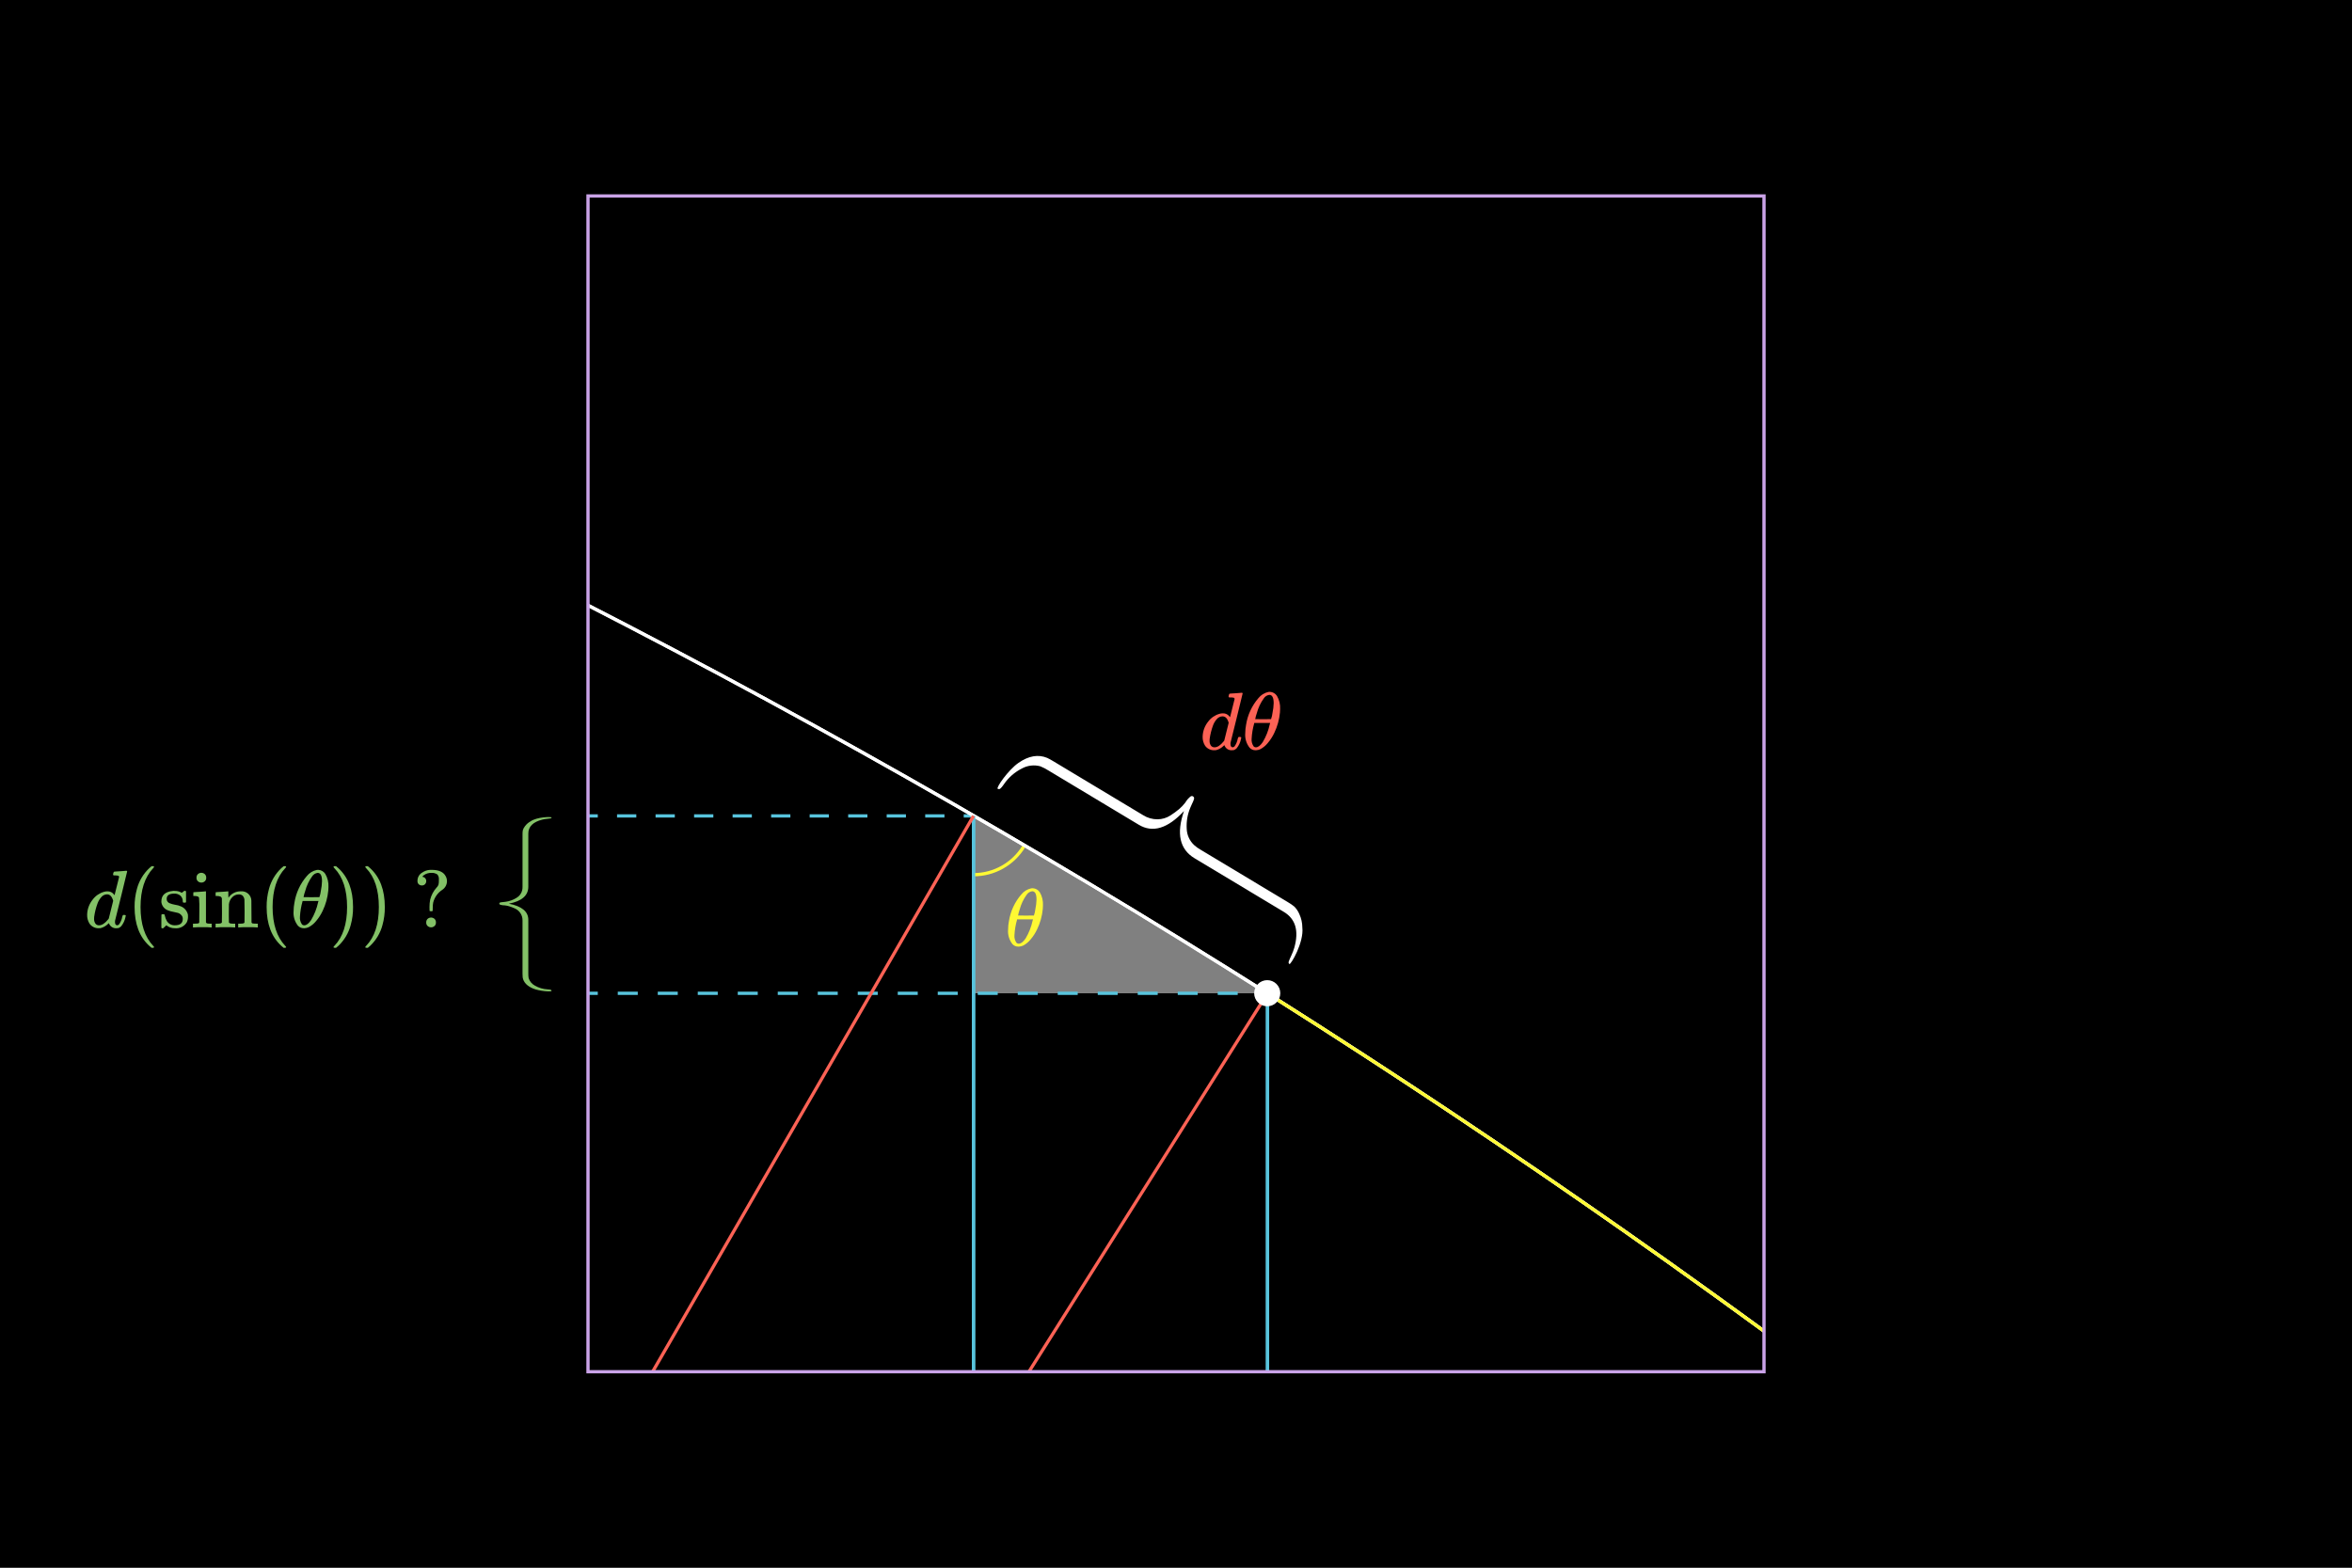
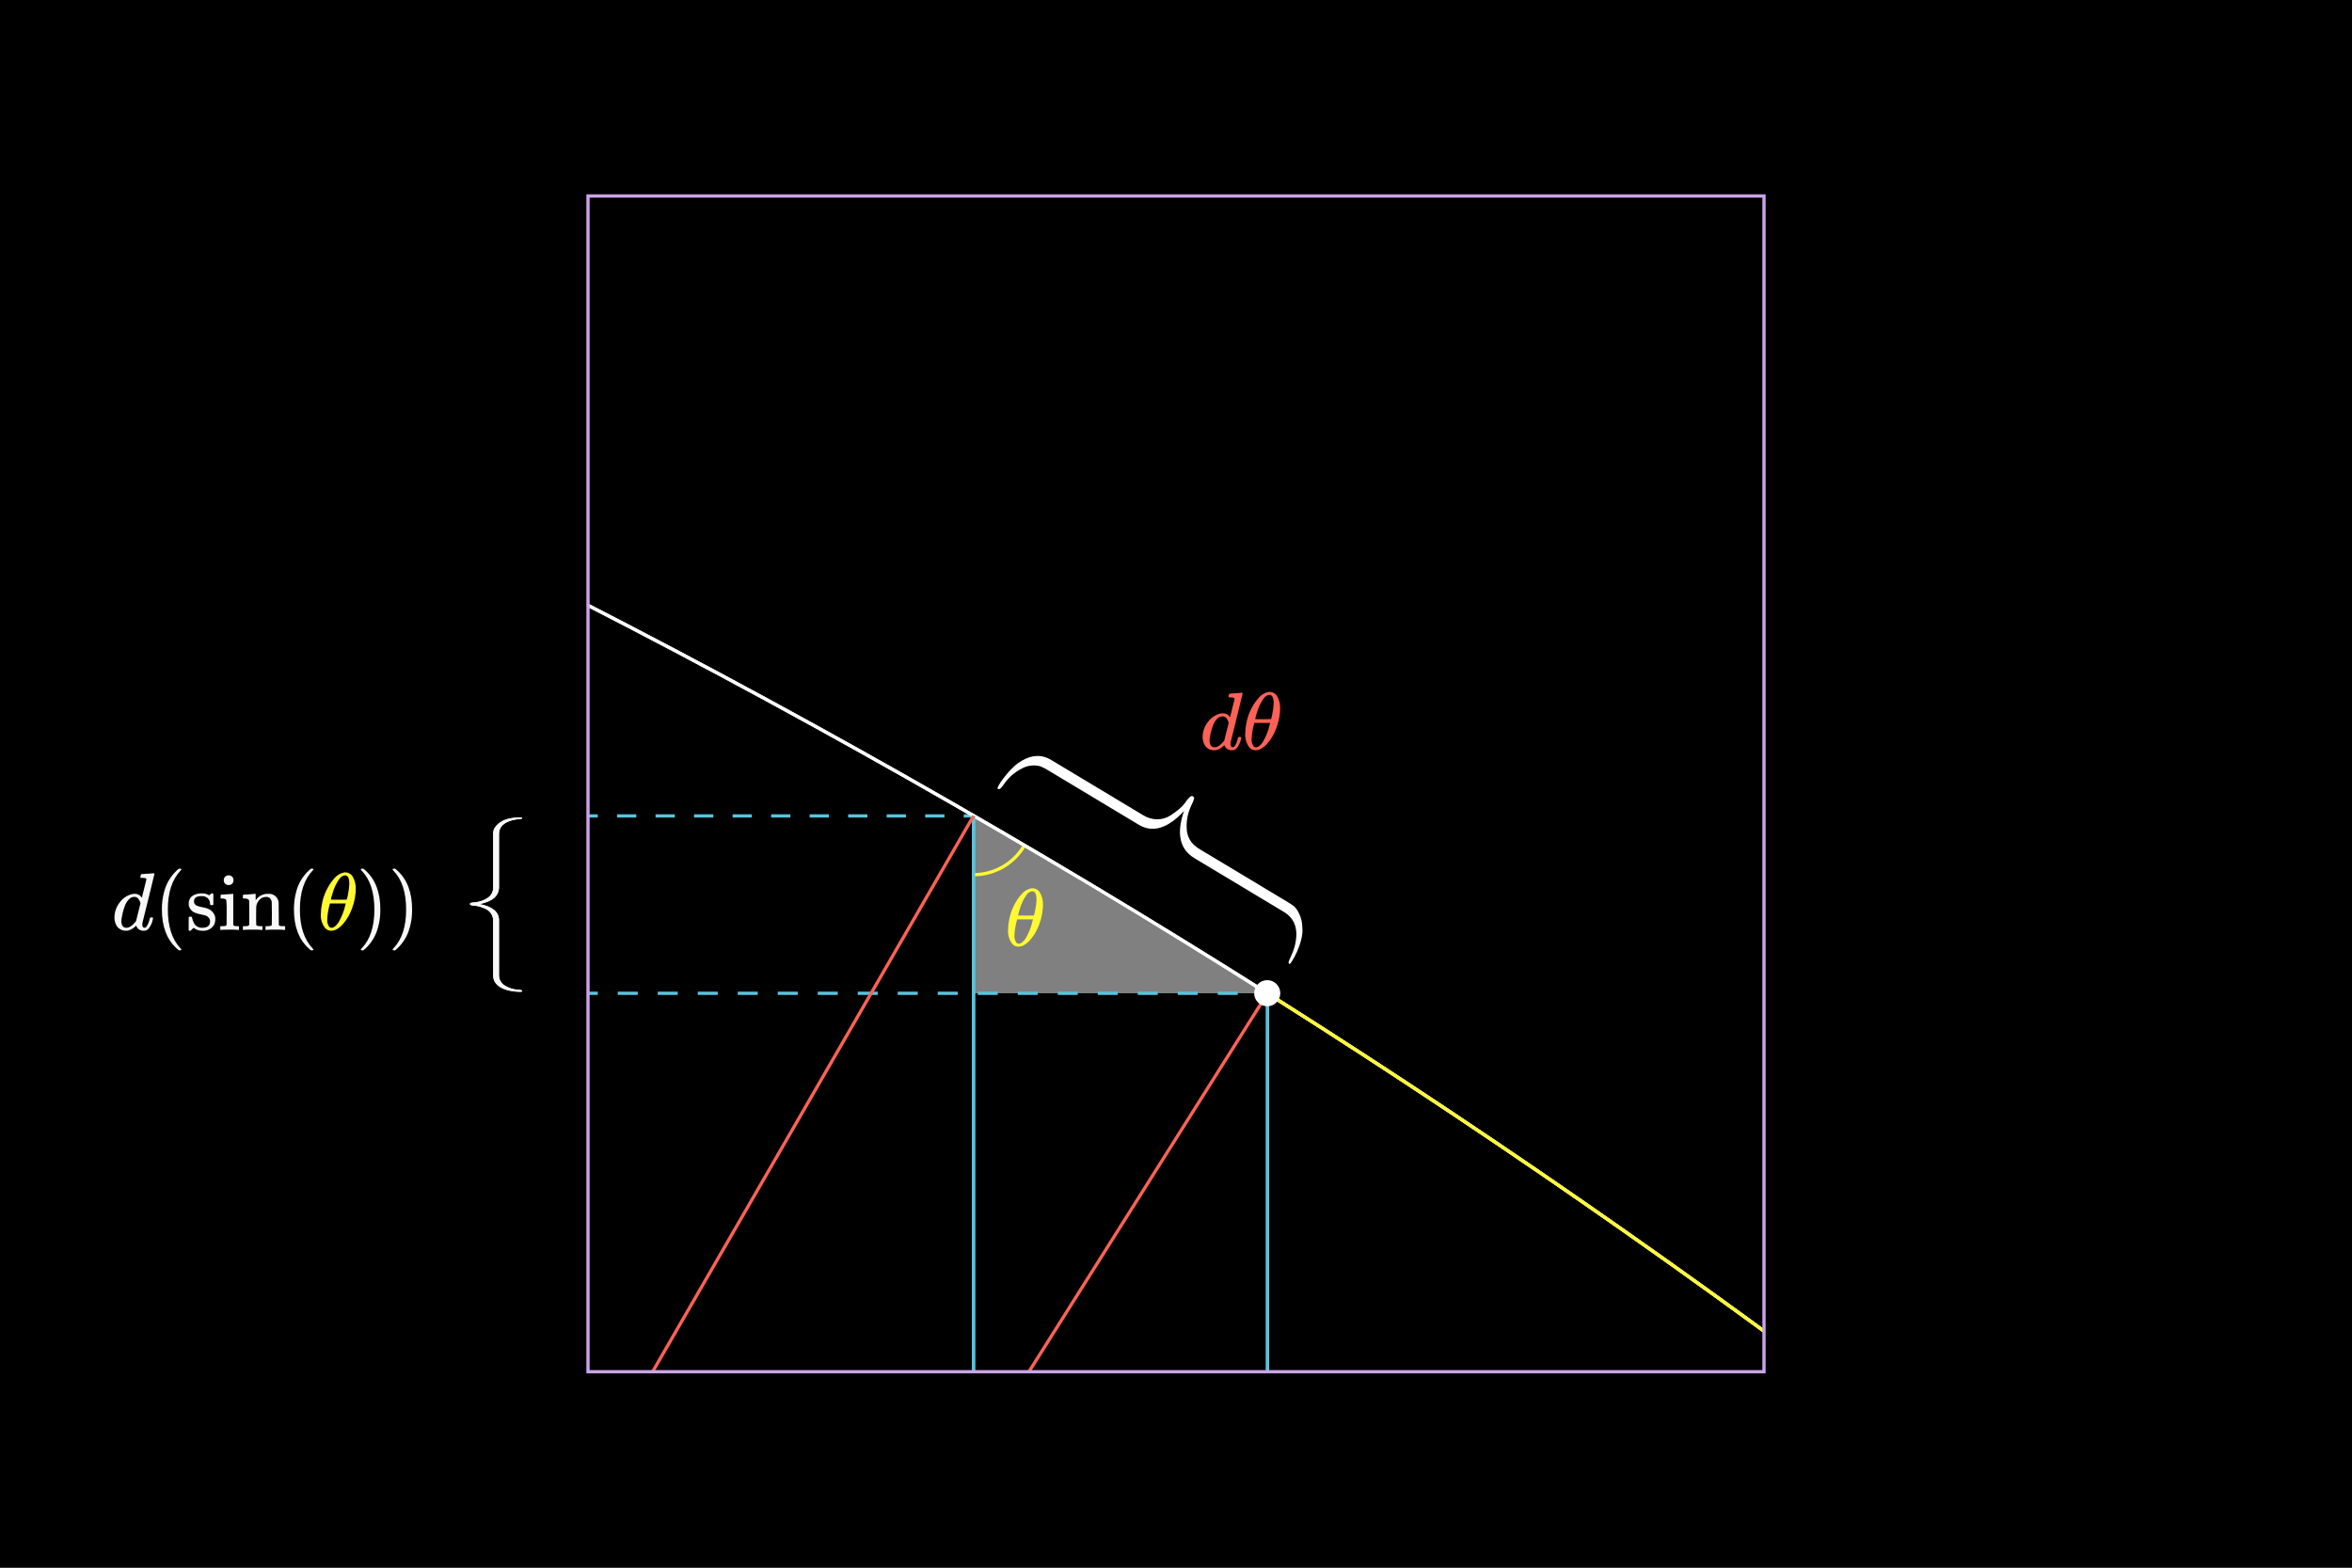
<svg xmlns="http://www.w3.org/2000/svg" width="720" height="480" viewBox="0 0 720 480">
  <defs>
    <clipPath id="a">
      <rect x="180" y="60" width="360" height="360" style="fill: none" />
    </clipPath>
  </defs>
  <g>
    <rect width="720" height="480" />
    <rect width="720" height="480" style="opacity: 0.4" />
  </g>
  <g>
    <polygon points="298.018 249.82 298.018 304.132 388.018 304.132 298.018 249.82" style="fill: #fff;opacity: 0.5" />
    <g>
      <path d="M378.277,212.259q.375-.024.849-.063t.713-.062c.158-.016.246-.025.262-.025.2,0,.3.067.3.2q0,.175-1.838,7.563t-1.863,7.512a2.166,2.166,0,0,0-.024.375c0,.7.232,1.05.7,1.05a1.067,1.067,0,0,0,.5-.225,5.671,5.671,0,0,0,1.026-2.4c.1-.334.183-.508.25-.525a.718.718,0,0,1,.25-.025h.1q.476,0,.475.2a2.152,2.152,0,0,1-.074.4,6.538,6.538,0,0,1-1.35,2.9,2.5,2.5,0,0,1-.8.525,2.683,2.683,0,0,1-.6.05,2.257,2.257,0,0,1-2.2-1.225,1.833,1.833,0,0,0-.125-.3c-.016-.016-.049-.008-.1.025l-.1.1a5.12,5.12,0,0,1-2.375,1.375,4.927,4.927,0,0,1-.625.025,3.316,3.316,0,0,1-2.724-1.375,4.866,4.866,0,0,1-.75-2.8,7.641,7.641,0,0,1,1.7-4.6,6.542,6.542,0,0,1,3.451-2.375,3.717,3.717,0,0,1,1.024-.15,2.4,2.4,0,0,1,2.1,1.05c.082.1.125.134.125.1q.024-.1.687-2.738t.688-2.762a.452.452,0,0,0-.15-.4,3.79,3.79,0,0,0-1-.125h-.526a.688.688,0,0,1-.162-.2,2.422,2.422,0,0,1,.063-.475c.083-.316.191-.475.324-.475.017,0,.1-.008.263-.025s.383-.033.674-.05Zm-2.151,9.05q-.55-1.974-1.875-1.975a2.311,2.311,0,0,0-1.762.85,5.922,5.922,0,0,0-1.163,1.95,19.914,19.914,0,0,0-1.024,4.1c0,.05,0,.142-.014.275s-.011.234-.011.3a2.478,2.478,0,0,0,.386,1.45,1.305,1.305,0,0,0,1.139.55q1.324,0,2.774-1.8l.2-.275q.225-.9.674-2.713T376.126,221.309Z" style="fill: #fc6255" />
      <path d="M388.3,211.859c.017,0,.083,0,.2-.012s.217-.013.3-.013a2.731,2.731,0,0,1,2.1,1.225,7.236,7.236,0,0,1,.974,4.025,8.919,8.919,0,0,1-.051,1.075,18.28,18.28,0,0,1-1.724,6.225,14.076,14.076,0,0,1-1.987,3.1,7.481,7.481,0,0,1-2.238,1.875,3.364,3.364,0,0,1-1.349.35h-.176a2.387,2.387,0,0,1-1.824-.775,6.346,6.346,0,0,1-1.327-4.475,13.686,13.686,0,0,1,.25-2.525,16.416,16.416,0,0,1,3.776-8.175A5.338,5.338,0,0,1,388.3,211.859Zm.4,9.925.125-.425H383.95l-.024.175a21.135,21.135,0,0,0-.774,4.625,3.5,3.5,0,0,0,.6,2.35.938.938,0,0,0,.725.3q1,0,2.1-1.625A17.9,17.9,0,0,0,388.7,221.784Zm1.2-6.475q0-2.55-1.327-2.55a2.359,2.359,0,0,0-1.7,1.075,13.469,13.469,0,0,0-2.125,4.5,11.082,11.082,0,0,0-.5,1.85q1.226.025,2.425.025l2.425-.025a8.773,8.773,0,0,0,.45-1.95A16.4,16.4,0,0,0,389.9,215.309Z" style="fill: #fc6255" />
    </g>
    <path d="M315.7,271.988l.2-.012c.117-.008.216-.013.3-.013a2.726,2.726,0,0,1,2.1,1.225,7.228,7.228,0,0,1,.975,4.025,9.194,9.194,0,0,1-.049,1.075,18.3,18.3,0,0,1-1.726,6.225,14.029,14.029,0,0,1-1.987,3.1,7.469,7.469,0,0,1-2.238,1.875,3.36,3.36,0,0,1-1.35.35h-.175a2.392,2.392,0,0,1-1.825-.775,6.356,6.356,0,0,1-1.324-4.475,13.523,13.523,0,0,1,.25-2.525,16.409,16.409,0,0,1,3.774-8.175A5.35,5.35,0,0,1,315.7,271.988Zm.4,9.925.125-.425h-4.875l-.026.175a21.169,21.169,0,0,0-.775,4.625,3.5,3.5,0,0,0,.6,2.35.936.936,0,0,0,.725.3q1,0,2.1-1.625A18,18,0,0,0,316.1,281.913Zm1.2-6.475q0-2.55-1.324-2.55a2.358,2.358,0,0,0-1.7,1.075,13.508,13.508,0,0,0-2.125,4.5,11.194,11.194,0,0,0-.5,1.85q1.224.025,2.425.025l2.425-.025a8.754,8.754,0,0,0,.45-1.95A16.375,16.375,0,0,0,317.3,275.438Z" style="fill: #fff933" />
    <path d="M394.725,295.168q-.384-.231-.2-.792t.794-1.856a15.427,15.427,0,0,0,.9-2.363q2.173-7.714-3.187-10.936l-27.355-16.437q-6.82-4.1-3.228-14.461-7.461,8.038-13.839,4.206l-27.694-16.64a15.722,15.722,0,0,0-2.439-1.258,7.585,7.585,0,0,0-5.613.647,14.719,14.719,0,0,0-5.54,4.837c-.03.05-.129.191-.295.418a5.658,5.658,0,0,1-.372.476c-.083.091-.2.211-.349.362a.687.687,0,0,1-.893.137c-.55-.331,3.239-5.754,6.351-7.922s6.047-2.678,8.806-1.534a20.55,20.55,0,0,1,1.928,1.056l27.44,16.488a8.15,8.15,0,0,0,4.382,1.259,7.329,7.329,0,0,0,3.964-1.171,25.042,25.042,0,0,0,2.739-2.009,13.188,13.188,0,0,0,1.792-1.905c.091-.152.237-.368.433-.647a3.955,3.955,0,0,1,.534-.638c.16-.146.314-.3.463-.448a.963.963,0,0,1,.475-.286.582.582,0,0,1,.44.058.793.793,0,0,1,.343.362.839.839,0,0,1-.014.563,4.729,4.729,0,0,1-.267.695c-.108.227-.248.533-.42.914s-.327.735-.467,1.067a14.3,14.3,0,0,0-1.059,6.286,7.125,7.125,0,0,0,2.33,5.107,10.22,10.22,0,0,0,1.811,1.3l26.88,16.152a14.533,14.533,0,0,1,1.956,1.354,7.567,7.567,0,0,1,1.517,2.3,9.833,9.833,0,0,1,.9,4.058C399.211,288.532,395.145,295.42,394.725,295.168Z" style="fill: #fff" />
    <g>
      <line x1="298.018" y1="249.82" x2="295.018" y2="249.82" style="fill: none;stroke: #58c4dd;stroke-miterlimit: 10" />
      <line x1="289.122" y1="249.82" x2="185.948" y2="249.82" style="fill: none;stroke: #58c4dd;stroke-miterlimit: 10;stroke-dasharray: 5.896,5.896" />
      <line x1="183" y1="249.82" x2="180" y2="249.82" style="fill: none;stroke: #58c4dd;stroke-miterlimit: 10" />
    </g>
    <g>
      <line x1="388.018" y1="304.132" x2="385.018" y2="304.132" style="fill: none;stroke: #58c4dd;stroke-miterlimit: 10" />
      <line x1="378.896" y1="304.132" x2="186.061" y2="304.132" style="fill: none;stroke: #58c4dd;stroke-miterlimit: 10;stroke-dasharray: 6.122,6.122" />
      <line x1="183" y1="304.132" x2="180" y2="304.132" style="fill: none;stroke: #58c4dd;stroke-miterlimit: 10" />
    </g>
    <line x1="298.018" y1="420" x2="298.018" y2="249.82" style="fill: none;stroke: #58c4dd;stroke-miterlimit: 10" />
    <line x1="388.018" y1="420" x2="388.018" y2="304.132" style="fill: none;stroke: #58c4dd;stroke-miterlimit: 10" />
    <path d="M313.432,259.122a17.992,17.992,0,0,1-15.414,8.7" style="fill: none;stroke: #fff933;stroke-miterlimit: 10" />
-     <path d="M168.846,250.293c0,.152-.106.25-.32.293s-.585.091-1.112.141a9.263,9.263,0,0,0-1.383.226q-4.3,1.075-4.3,4.264v16.267q0,4.056-5.963,5.207,5.964,1.151,5.963,4.942V298.1a7.4,7.4,0,0,0,.1,1.395,3.922,3.922,0,0,0,1.914,2.283,8.7,8.7,0,0,0,3.889,1.151c.032,0,.128.006.283.019s.268.025.333.037.158.032.272.058a.4.4,0,0,1,.247.138.345.345,0,0,1,.074.216c0,.327-3.667.1-5.589-.695s-3.006-1.939-3.25-3.445a9.392,9.392,0,0,1-.049-1.12V281.822a3.906,3.906,0,0,0-.654-2.245,3.975,3.975,0,0,0-1.692-1.424,14.716,14.716,0,0,0-1.741-.67,7.862,7.862,0,0,0-1.42-.282c-.1,0-.243-.007-.432-.02a2.327,2.327,0,0,1-.457-.066c-.114-.031-.23-.059-.345-.084a.544.544,0,0,1-.272-.133.284.284,0,0,1-.1-.207.381.381,0,0,1,.075-.245.473.473,0,0,1,.272-.142,2.953,2.953,0,0,1,.407-.066c.139-.012.325-.031.555-.056s.444-.05.642-.076a8.367,8.367,0,0,0,3.3-1.188,3.641,3.641,0,0,0,1.765-2.358,4.8,4.8,0,0,0,.1-1.132V255.443a6.809,6.809,0,0,1,.085-1.21,3.72,3.72,0,0,1,.66-1.266,5.28,5.28,0,0,1,1.674-1.46C164.4,250.075,168.846,250.043,168.846,250.293Z" style="fill: #83c167" />
    <g style="clip-path: url(#a)">
      <path d="M-1051.982-111.48c1491.169,0,2700,1208.832,2700,2700" style="fill: none;stroke: #fff;stroke-miterlimit: 10" />
      <path d="M-1051.982-111.48c1491.169,0,2700,1208.832,2700,2700" style="fill: none;stroke: #fff;stroke-miterlimit: 10" />
      <line x1="-1051.982" y1="2588.52" x2="388.018" y2="304.132" style="fill: none;stroke: #fc6255;stroke-miterlimit: 10" />
      <line x1="388.018" y1="2588.52" x2="388.018" y2="304.132" style="fill: none;stroke: #58c4dd;stroke-miterlimit: 10" />
      <line x1="298.018" y1="2588.52" x2="298.018" y2="249.82" style="fill: none;stroke: #58c4dd;stroke-miterlimit: 10" />
      <line x1="298.018" y1="249.82" x2="-1051.982" y2="2588.52" style="fill: none;stroke: #fc6255;stroke-miterlimit: 10" />
      <path d="M1648.018,2588.52c0-961.8-502.9-1806.141-1260.091-2284.415" style="fill: none;stroke: #fff933;stroke-miterlimit: 10" />
    </g>
    <rect x="180" y="60" width="360" height="360" style="fill: none;stroke: #caa3e8;stroke-miterlimit: 10" />
+     <circle cx="387.927" cy="304.105" r="4" style="fill: #fff" />
+     <path d="M159.866,250.41c0,.153-.106.25-.321.294s-.584.09-1.111.14a9.394,9.394,0,0,0-1.383.226q-4.3,1.077-4.3,4.264V271.6q0,4.056-5.963,5.206,5.963,1.15,5.963,4.943V298.22a7.315,7.315,0,0,0,.1,1.4,3.921,3.921,0,0,0,1.914,2.282,8.688,8.688,0,0,0,3.889,1.151c.032,0,.128.006.283.019s.268.025.333.038.158.032.272.057a.408.408,0,0,1,.247.138.348.348,0,0,1,.074.217c0,.327-3.667.1-5.589-.7s-3.006-1.939-3.251-3.445a9.652,9.652,0,0,1-.048-1.119V281.94a3.9,3.9,0,0,0-.654-2.245,3.971,3.971,0,0,0-1.692-1.425,14.512,14.512,0,0,0-1.741-.669,7.8,7.8,0,0,0-1.42-.283c-.1,0-.243-.007-.432-.02a2.416,2.416,0,0,1-.457-.065c-.115-.032-.23-.06-.345-.085a.552.552,0,0,1-.272-.132.288.288,0,0,1-.1-.208.388.388,0,0,1,.074-.245.486.486,0,0,1,.273-.142,2.809,2.809,0,0,1,.407-.065c.139-.013.325-.032.555-.057s.444-.05.642-.076a8.352,8.352,0,0,0,3.3-1.188,3.641,3.641,0,0,0,1.765-2.358,4.8,4.8,0,0,0,.1-1.132V255.56a6.825,6.825,0,0,1,.085-1.21,3.718,3.718,0,0,1,.66-1.265,5.268,5.268,0,0,1,1.674-1.46C155.423,250.192,159.866,250.161,159.866,250.41Z" style="fill: #fff" />
+     <path d="M159.866,250.41c0,.153-.106.25-.321.294s-.584.09-1.111.14a9.394,9.394,0,0,0-1.383.226q-4.3,1.077-4.3,4.264V271.6q0,4.056-5.963,5.206,5.963,1.15,5.963,4.943V298.22a7.315,7.315,0,0,0,.1,1.4,3.921,3.921,0,0,0,1.914,2.282,8.688,8.688,0,0,0,3.889,1.151c.032,0,.128.006.283.019s.268.025.333.038.158.032.272.057a.408.408,0,0,1,.247.138.348.348,0,0,1,.074.217c0,.327-3.667.1-5.589-.7s-3.006-1.939-3.251-3.445a9.652,9.652,0,0,1-.048-1.119V281.94a3.9,3.9,0,0,0-.654-2.245,3.971,3.971,0,0,0-1.692-1.425,14.512,14.512,0,0,0-1.741-.669,7.8,7.8,0,0,0-1.42-.283c-.1,0-.243-.007-.432-.02a2.416,2.416,0,0,1-.457-.065c-.115-.032-.23-.06-.345-.085a.552.552,0,0,1-.272-.132.288.288,0,0,1-.1-.208.388.388,0,0,1,.074-.245.486.486,0,0,1,.273-.142,2.809,2.809,0,0,1,.407-.065c.139-.013.325-.032.555-.057s.444-.05.642-.076a8.352,8.352,0,0,0,3.3-1.188,3.641,3.641,0,0,0,1.765-2.358,4.8,4.8,0,0,0,.1-1.132V255.56a6.825,6.825,0,0,1,.085-1.21,3.718,3.718,0,0,1,.66-1.265,5.268,5.268,0,0,1,1.674-1.46C155.423,250.192,159.866,250.161,159.866,250.41Z" style="fill: #f8f8f8" />
    <g>
-       <path d="M36.8,266.761q.375-.026.85-.063c.316-.025.554-.045.713-.062s.246-.025.262-.025c.2,0,.3.067.3.2q0,.175-1.838,7.562t-1.861,7.513a1.947,1.947,0,0,0-.026.375q0,1.05.7,1.05a1.086,1.086,0,0,0,.5-.225,5.68,5.68,0,0,0,1.025-2.4c.1-.334.184-.508.25-.525a.722.722,0,0,1,.25-.025h.1c.316,0,.475.066.475.2a2.017,2.017,0,0,1-.075.4,6.516,6.516,0,0,1-1.35,2.9,2.494,2.494,0,0,1-.8.525,2.681,2.681,0,0,1-.6.05,2.254,2.254,0,0,1-2.2-1.225,1.9,1.9,0,0,0-.125-.3c-.018-.017-.051-.008-.1.025l-.1.1a5.115,5.115,0,0,1-2.375,1.375,4.95,4.95,0,0,1-.625.025,3.318,3.318,0,0,1-2.725-1.375,4.868,4.868,0,0,1-.75-2.8,7.634,7.634,0,0,1,1.7-4.6,6.538,6.538,0,0,1,3.45-2.375,3.725,3.725,0,0,1,1.026-.15,2.394,2.394,0,0,1,2.1,1.05c.083.1.125.134.125.1q.024-.1.688-2.738t.687-2.762a.449.449,0,0,0-.15-.4,3.783,3.783,0,0,0-1-.125h-.525a.664.664,0,0,1-.162-.2,2.561,2.561,0,0,1,.062-.475c.084-.317.191-.475.325-.475.017,0,.1-.008.263-.025s.383-.034.675-.05Zm-2.15,9.05q-.55-1.975-1.875-1.975a2.307,2.307,0,0,0-1.762.85,5.886,5.886,0,0,0-1.162,1.95,19.838,19.838,0,0,0-1.026,4.1c0,.05,0,.142-.012.275s-.013.233-.013.3a2.463,2.463,0,0,0,.388,1.45,1.3,1.3,0,0,0,1.137.55q1.324,0,2.776-1.8l.2-.275q.225-.9.676-2.713T34.65,275.811Z" style="fill: #83c167" />
-       <path d="M47.175,289.986q0,.225-.45.225H46.4c-.118-.1-.35-.3-.7-.6q-4.5-4.1-4.5-11.9a20.134,20.134,0,0,1,.725-5.575,13.476,13.476,0,0,1,3.775-6.325c.116-.1.25-.213.4-.338s.25-.212.3-.262h.325a.593.593,0,0,1,.375.075.216.216,0,0,1,.075.15q0,.1-.275.375-3.876,4.1-3.875,11.9t3.875,11.9Q47.174,289.886,47.175,289.986Z" style="fill: #83c167" />
-       <path d="M53.325,273.611q-2.3,0-2.3,1.625a1.124,1.124,0,0,0,.05.425,1.5,1.5,0,0,0,.775.862,7.553,7.553,0,0,0,1.7.488,6.749,6.749,0,0,1,1.949.55,3.621,3.621,0,0,1,2.026,2.475,4.644,4.644,0,0,1,.025.6,4.041,4.041,0,0,1-.35,1.725,3.767,3.767,0,0,1-3.675,1.85,3.976,3.976,0,0,1-2.6-.9l-.2.175-.226.225c-.1.1-.2.192-.3.275l-.275.25h-.2a.453.453,0,0,1-.325-.15v-1.975q0-1.624.012-1.875c.009-.167.046-.266.113-.3a1.569,1.569,0,0,1,.4-.025.833.833,0,0,1,.387.05.8.8,0,0,1,.138.35,5.779,5.779,0,0,0,.65,1.725,2.781,2.781,0,0,0,2.425,1.275q2.426,0,2.425-1.95a1.586,1.586,0,0,0-.451-1.175,2.156,2.156,0,0,0-1.049-.675c-.284-.067-.683-.159-1.2-.275a8.547,8.547,0,0,1-1.9-.525,3.122,3.122,0,0,1-1.925-2.325,1.743,1.743,0,0,1-.025-.375q0-2.874,3.525-3.225a1.63,1.63,0,0,1,.6,0,3.868,3.868,0,0,1,1.75.375l.375.2.224-.175a6.432,6.432,0,0,1,.551-.425h.2a.455.455,0,0,1,.326.15v3.3l-.15.15h-.7a.428.428,0,0,1-.15-.3,2.334,2.334,0,0,0-.7-1.8A2.713,2.713,0,0,0,53.325,273.611Z" style="fill: #83c167" />
-       <path d="M64.6,283.961a21.355,21.355,0,0,0-2.6-.075,26.4,26.4,0,0,0-2.725.075h-.2v-1.15h.4a8.768,8.768,0,0,0,1.225-.075.538.538,0,0,0,.3-.275q.026-.05.025-3.625a34.778,34.778,0,0,0-.1-4q-.2-.5-1.475-.5h-.275v-.575q0-.575.05-.575l.25-.025c.167-.017.4-.033.7-.05l.9-.05c.284-.017.583-.038.9-.063s.558-.046.725-.062.258-.025.275-.025h.075v9.5a.579.579,0,0,0,.3.312,3.934,3.934,0,0,0,.875.088H64.8v1.15Zm-2.9-16.725a1.608,1.608,0,0,1,1.025.437,1.415,1.415,0,0,1,.4,1.063,1.338,1.338,0,0,1-.675,1.275,1.371,1.371,0,0,1-.8.225,1.416,1.416,0,0,1-.825-.225,1.338,1.338,0,0,1-.675-1.275,1.418,1.418,0,0,1,.437-1.1A1.585,1.585,0,0,1,61.7,267.236Z" style="fill: #83c167" />
-       <path d="M70.075,282.461q.2.35,1.174.35H72v1.15h-.2a25.287,25.287,0,0,0-2.8-.075,25.223,25.223,0,0,0-2.8.075H66v-1.15h.75c.651,0,1.041-.117,1.176-.35v-.775c0-.234,0-.5.012-.788s.013-.616.013-.975v-1.037q0-.776-.013-1.663t-.012-1.462v-.575a.833.833,0,0,0-.363-.638,2.918,2.918,0,0,0-1.112-.212H66v-.575c0-.383.018-.575.051-.575l.25-.025c.166-.017.4-.033.713-.05l.912-.05c.283-.017.582-.038.9-.063s.557-.046.725-.062.258-.025.275-.025H69.9v1a6.536,6.536,0,0,0,.025.95l.025-.025a4.4,4.4,0,0,1,3.825-1.925,2.917,2.917,0,0,1,3.175,2.825q.024.174.024,3.475,0,3.2.025,3.25a.534.534,0,0,0,.3.275,8.768,8.768,0,0,0,1.225.075h.4v1.15h-.2a25.25,25.25,0,0,0-2.8-.075,25.3,25.3,0,0,0-2.8.075h-.2v-1.15h.6q1.323,0,1.324-.4.025-.05.025-3.45-.023-3.375-.049-3.575a2.208,2.208,0,0,0-.562-1.163,1.694,1.694,0,0,0-1.188-.362,2.709,2.709,0,0,0-1.976.85,3.587,3.587,0,0,0-1.024,2.2v.462c0,.292-.005.663-.013,1.113s-.012.875-.012,1.275v.787q0,.412.012.738c.008.217.013.412.013.587v.588Z" style="fill: #83c167" />
-       <path d="M87.6,289.986c0,.15-.151.225-.45.225h-.326l-.7-.6q-4.5-4.1-4.5-11.9a20.133,20.133,0,0,1,.726-5.575,13.475,13.475,0,0,1,3.774-6.325c.117-.1.25-.213.4-.338s.25-.212.3-.262h.326a.593.593,0,0,1,.375.075.22.22,0,0,1,.075.15q0,.1-.276.375-3.874,4.1-3.875,11.9t3.875,11.9Q87.6,289.886,87.6,289.986Z" style="fill: #83c167" />
-       <path d="M96.974,266.361c.016,0,.084,0,.2-.013s.217-.012.3-.012a2.722,2.722,0,0,1,2.1,1.225,7.225,7.225,0,0,1,.975,4.025,9.169,9.169,0,0,1-.05,1.075,18.331,18.331,0,0,1-1.724,6.225,14.082,14.082,0,0,1-1.989,3.1,7.485,7.485,0,0,1-2.237,1.875,3.38,3.38,0,0,1-1.35.35h-.174a2.4,2.4,0,0,1-1.826-.775,6.356,6.356,0,0,1-1.325-4.475,13.6,13.6,0,0,1,.25-2.525,16.4,16.4,0,0,1,3.776-8.175A5.336,5.336,0,0,1,96.974,266.361Zm.4,9.925.125-.425H92.624l-.025.175a21.151,21.151,0,0,0-.775,4.625,3.5,3.5,0,0,0,.6,2.35.938.938,0,0,0,.726.3q1,0,2.1-1.625A17.975,17.975,0,0,0,97.374,276.286Zm1.2-6.475q0-2.55-1.325-2.55a2.354,2.354,0,0,0-1.7,1.075,13.488,13.488,0,0,0-2.125,4.5,11.194,11.194,0,0,0-.5,1.85q1.224.024,2.425.025l2.426-.025a8.9,8.9,0,0,0,.449-1.95A16.4,16.4,0,0,0,98.574,269.811Z" style="fill: #83c167" />
-       <path d="M102.225,265.236l.1-.025h.551l.7.6q4.5,4.1,4.5,11.9a19.737,19.737,0,0,1-.724,5.55,13.49,13.49,0,0,1-3.776,6.35c-.116.1-.25.212-.4.337s-.25.213-.3.263h-.3a.933.933,0,0,1-.386-.05c-.059-.034-.088-.117-.088-.25.016-.017.108-.125.275-.325q3.874-4.026,3.875-11.875t-3.875-11.875c-.167-.2-.259-.308-.275-.325A.293.293,0,0,1,102.225,265.236Z" style="fill: #83c167" />
-       <path d="M111.949,265.236l.1-.025h.551l.7.6q4.5,4.1,4.5,11.9a19.7,19.7,0,0,1-.725,5.55,13.481,13.481,0,0,1-3.775,6.35c-.116.1-.25.212-.4.337s-.25.213-.3.263h-.3a.942.942,0,0,1-.387-.05c-.058-.034-.088-.117-.088-.25q.025-.026.276-.325,3.875-4.026,3.875-11.875T112.1,265.836q-.25-.3-.276-.325A.293.293,0,0,1,111.949,265.236Z" style="fill: #83c167" />
-       <path d="M130.1,270.736a1.288,1.288,0,0,1-.95.375,1.353,1.353,0,0,1-.962-.363,1.222,1.222,0,0,1-.388-.937,2.891,2.891,0,0,1,1.5-2.675,4.657,4.657,0,0,1,2.1-.775c.033,0,.125,0,.275-.013s.267-.012.35-.012h.1q3.324,0,4.325,1.975a3.08,3.08,0,0,1,.375,1.475,3.186,3.186,0,0,1-1.375,2.625,6.614,6.614,0,0,0-2.85,3.975,7.87,7.87,0,0,0-.125,1.55,8.066,8.066,0,0,1-.025.85.252.252,0,0,1-.125.2,1.436,1.436,0,0,1-.35.025c-.267,0-.425-.041-.475-.125a11.2,11.2,0,0,1-.025-1.15,11.513,11.513,0,0,1,.213-2.3,8.643,8.643,0,0,1,1.962-3.675,2.408,2.408,0,0,0,.575-.863,4.662,4.662,0,0,0,.125-1.287v-.325a2.11,2.11,0,0,0-.45-1.525,2.87,2.87,0,0,0-1.825-.5,3.741,3.741,0,0,0-2.325.7c-.016.016-.038.037-.062.062a.981.981,0,0,1-.088.075.427.427,0,0,0-.087.088.427.427,0,0,1-.088.087.312.312,0,0,0-.075.075.433.433,0,0,1-.05.063l-.025.025c.05.016.108.034.175.05a1.238,1.238,0,0,1,1.025,1.3A1.288,1.288,0,0,1,130.1,270.736Zm1.925,10.2a1.61,1.61,0,0,1,1.025.437,1.411,1.411,0,0,1,.4,1.063,1.338,1.338,0,0,1-.675,1.275,1.374,1.374,0,0,1-.8.225,1.416,1.416,0,0,1-.825-.225,1.338,1.338,0,0,1-.675-1.275,1.414,1.414,0,0,1,.437-1.1A1.585,1.585,0,0,1,132.024,280.936Z" style="fill: #83c167" />
+       <path d="M45.157,267.524c.25-.016.534-.037.85-.062s.555-.046.713-.063.246-.025.262-.025c.2,0,.3.067.3.2q0,.174-1.837,7.562t-1.863,7.512a2.166,2.166,0,0,0-.024.375c0,.7.232,1.051.7,1.051a1.089,1.089,0,0,0,.5-.226,5.674,5.674,0,0,0,1.025-2.4c.1-.334.184-.509.25-.525a.717.717,0,0,1,.25-.026h.1c.316,0,.475.067.475.2a2.084,2.084,0,0,1-.075.4,6.522,6.522,0,0,1-1.349,2.9,2.5,2.5,0,0,1-.8.526,2.7,2.7,0,0,1-.6.049,2.256,2.256,0,0,1-2.2-1.225,1.778,1.778,0,0,0-.125-.3c-.016-.017-.05-.009-.1.024l-.1.1a5.12,5.12,0,0,1-2.375,1.375,5.019,5.019,0,0,1-.625.024,3.318,3.318,0,0,1-2.725-1.375,4.862,4.862,0,0,1-.75-2.8,7.638,7.638,0,0,1,1.7-4.6,6.531,6.531,0,0,1,3.451-2.375,3.674,3.674,0,0,1,1.024-.15,2.4,2.4,0,0,1,2.1,1.049c.082.1.125.134.125.1q.023-.1.687-2.738t.688-2.762a.448.448,0,0,0-.151-.4,3.692,3.692,0,0,0-1-.125h-.525a.668.668,0,0,1-.162-.2,2.472,2.472,0,0,1,.062-.475c.083-.316.192-.475.325-.475.017,0,.1-.008.263-.025s.383-.033.674-.049Zm-2.15,9.051q-.55-1.976-1.875-1.976a2.309,2.309,0,0,0-1.762.851,5.907,5.907,0,0,0-1.163,1.949,19.93,19.93,0,0,0-1.024,4.1c0,.051-.005.142-.014.275s-.012.234-.012.3a2.465,2.465,0,0,0,.387,1.449,1.306,1.306,0,0,0,1.139.551q1.325,0,2.774-1.8l.2-.275q.227-.9.675-2.712T43.007,276.575Z" style="fill: #f8f8f8" />
+       <path d="M55.532,290.749q0,.225-.451.225h-.324c-.117-.1-.35-.3-.7-.6q-4.5-4.1-4.5-11.9a20.139,20.139,0,0,1,.725-5.575,13.478,13.478,0,0,1,3.775-6.324c.116-.1.25-.213.4-.338s.25-.213.3-.263h.324a.581.581,0,0,1,.375.076.21.21,0,0,1,.076.15c0,.066-.091.191-.275.375q-3.876,4.1-3.875,11.9t3.875,11.9C55.441,290.557,55.532,290.682,55.532,290.749Z" style="fill: #f8f8f8" />
+       <path d="M61.682,274.374q-2.3,0-2.3,1.625a1.13,1.13,0,0,0,.05.426,1.493,1.493,0,0,0,.774.862,7.607,7.607,0,0,0,1.7.487,6.719,6.719,0,0,1,1.95.551,3.622,3.622,0,0,1,2.025,2.475,4.614,4.614,0,0,1,.025.6,4.038,4.038,0,0,1-.35,1.725,3.767,3.767,0,0,1-3.675,1.85,3.977,3.977,0,0,1-2.6-.9l-.2.174-.224.225c-.1.1-.2.192-.3.275l-.275.25h-.2a.449.449,0,0,1-.324-.15v-1.975q0-1.625.012-1.875c.009-.166.047-.266.113-.3a1.569,1.569,0,0,1,.4-.025.841.841,0,0,1,.387.049.822.822,0,0,1,.138.351,5.832,5.832,0,0,0,.649,1.725,2.787,2.787,0,0,0,2.426,1.275q2.424,0,2.425-1.951a1.586,1.586,0,0,0-.45-1.174,2.182,2.182,0,0,0-1.05-.676q-.426-.1-1.2-.275a8.573,8.573,0,0,1-1.9-.525,3.119,3.119,0,0,1-1.924-2.325,1.8,1.8,0,0,1-.025-.375q0-2.874,3.525-3.224a1.584,1.584,0,0,1,.6,0,3.868,3.868,0,0,1,1.75.375l.375.2.225-.174a6.134,6.134,0,0,1,.55-.426h.2a.456.456,0,0,1,.325.151v3.3l-.15.15h-.7a.433.433,0,0,1-.149-.3,2.34,2.34,0,0,0-.7-1.8A2.722,2.722,0,0,0,61.682,274.374Z" style="fill: #f8f8f8" />
+       <path d="M72.956,284.724a21.56,21.56,0,0,0-2.6-.075,26.7,26.7,0,0,0-2.725.075h-.2v-1.149h.4a8.63,8.63,0,0,0,1.226-.076.532.532,0,0,0,.3-.275q.024-.05.025-3.625a34.5,34.5,0,0,0-.1-4q-.2-.5-1.475-.5h-.275v-.575q0-.574.049-.574l.25-.025q.251-.026.7-.051l.9-.049q.425-.026.9-.063t.726-.062c.167-.017.259-.025.274-.025h.076v9.5a.574.574,0,0,0,.3.312,3.943,3.943,0,0,0,.875.088h.576v1.149ZM70.057,268a1.6,1.6,0,0,1,1.024.438,1.407,1.407,0,0,1,.4,1.062,1.338,1.338,0,0,1-.675,1.275,1.366,1.366,0,0,1-.8.225,1.407,1.407,0,0,1-.825-.225,1.338,1.338,0,0,1-.675-1.275,1.417,1.417,0,0,1,.438-1.1A1.586,1.586,0,0,1,70.057,268Z" style="fill: #f8f8f8" />
+       <path d="M78.433,283.224c.133.234.523.351,1.174.351h.75v1.149h-.2a25.55,25.55,0,0,0-2.8-.075,25.5,25.5,0,0,0-2.8.075h-.2v-1.149h.75q.975,0,1.175-.351v-.774c0-.234,0-.5.012-.788s.014-.616.014-.975v-1.038c0-.516-.006-1.07-.014-1.662s-.012-1.079-.012-1.463v-.574a.827.827,0,0,0-.363-.638,2.921,2.921,0,0,0-1.111-.213h-.451v-.575q0-.574.049-.574l.251-.025c.166-.017.405-.034.713-.051l.912-.049c.284-.017.582-.038.9-.063s.556-.046.724-.062.258-.025.276-.025h.074v1a6.707,6.707,0,0,0,.025.949l.026-.025a4.393,4.393,0,0,1,3.824-1.924,2.918,2.918,0,0,1,3.176,2.824q.022.175.023,3.475,0,3.2.026,3.25a.529.529,0,0,0,.3.275,8.6,8.6,0,0,0,1.225.076h.4v1.149h-.2a25.525,25.525,0,0,0-2.8-.075,25.55,25.55,0,0,0-2.8.075h-.2v-1.149h.6q1.325,0,1.324-.4.027-.051.026-3.451-.024-3.375-.049-3.575a2.209,2.209,0,0,0-.563-1.162,1.686,1.686,0,0,0-1.187-.363,2.717,2.717,0,0,0-1.977.85,3.583,3.583,0,0,0-1.023,2.2v.462c0,.292-.006.663-.014,1.112s-.012.875-.012,1.275v.788q0,.412.012.738c.008.216.014.412.014.587v.587Z" style="fill: #f8f8f8" />
+       <path d="M95.956,290.749q0,.225-.449.225h-.326c-.115-.1-.35-.3-.7-.6q-4.5-4.1-4.5-11.9a20.215,20.215,0,0,1,.724-5.575,13.5,13.5,0,0,1,3.776-6.324c.117-.1.25-.213.4-.338s.25-.213.3-.263h.326a.589.589,0,0,1,.375.076.215.215,0,0,1,.074.15q0,.1-.275.375-3.873,4.1-3.875,11.9t3.875,11.9Q95.956,290.649,95.956,290.749Z" style="fill: #f8f8f8" />
+       <path d="M105.331,267.124c.016,0,.084,0,.2-.012s.216-.013.3-.013a2.725,2.725,0,0,1,2.1,1.226,7.222,7.222,0,0,1,.975,4.024,9.213,9.213,0,0,1-.049,1.076,18.327,18.327,0,0,1-1.725,6.224,14.068,14.068,0,0,1-1.988,3.1,7.457,7.457,0,0,1-2.238,1.875,3.36,3.36,0,0,1-1.35.35h-.174a2.4,2.4,0,0,1-1.826-.774,6.36,6.36,0,0,1-1.324-4.476,13.513,13.513,0,0,1,.25-2.524,16.4,16.4,0,0,1,3.775-8.176A5.345,5.345,0,0,1,105.331,267.124Zm.4,9.926.125-.426h-4.875l-.026.176a21.151,21.151,0,0,0-.775,4.625,3.5,3.5,0,0,0,.6,2.349.938.938,0,0,0,.726.3q1,0,2.1-1.625A18.013,18.013,0,0,0,105.732,277.05Zm1.2-6.475q0-2.551-1.324-2.551a2.357,2.357,0,0,0-1.7,1.075,13.488,13.488,0,0,0-2.125,4.5,11.166,11.166,0,0,0-.5,1.851q1.224.024,2.425.024l2.426-.024a8.966,8.966,0,0,0,.449-1.951A16.375,16.375,0,0,0,106.931,270.575Z" style="fill: #fff933" />
+       <path d="M110.581,266l.1-.025h.551l.7.6q4.5,4.1,4.5,11.9a19.663,19.663,0,0,1-.725,5.55,13.468,13.468,0,0,1-3.775,6.35c-.115.1-.25.213-.4.338s-.25.213-.3.262h-.3a.951.951,0,0,1-.387-.049c-.058-.034-.088-.118-.088-.25.018-.017.11-.125.276-.326q3.876-4.024,3.875-11.875T110.732,266.6q-.249-.3-.276-.325A.294.294,0,0,1,110.581,266Z" style="fill: #f8f8f8" />
+       <path d="M120.306,266l.1-.025h.55l.7.6q4.5,4.1,4.5,11.9a19.7,19.7,0,0,1-.725,5.55,13.476,13.476,0,0,1-3.775,6.35c-.116.1-.25.213-.4.338s-.25.213-.3.262h-.3a.944.944,0,0,1-.387-.049c-.059-.034-.088-.118-.088-.25.017-.017.109-.125.275-.326q3.876-4.024,3.875-11.875T120.456,266.6c-.166-.2-.258-.308-.275-.325A.294.294,0,0,1,120.306,266Z" style="fill: #f8f8f8" />
    </g>
-     <circle cx="387.927" cy="304.105" r="4" style="fill: #fff" />
  </g>
</svg>
